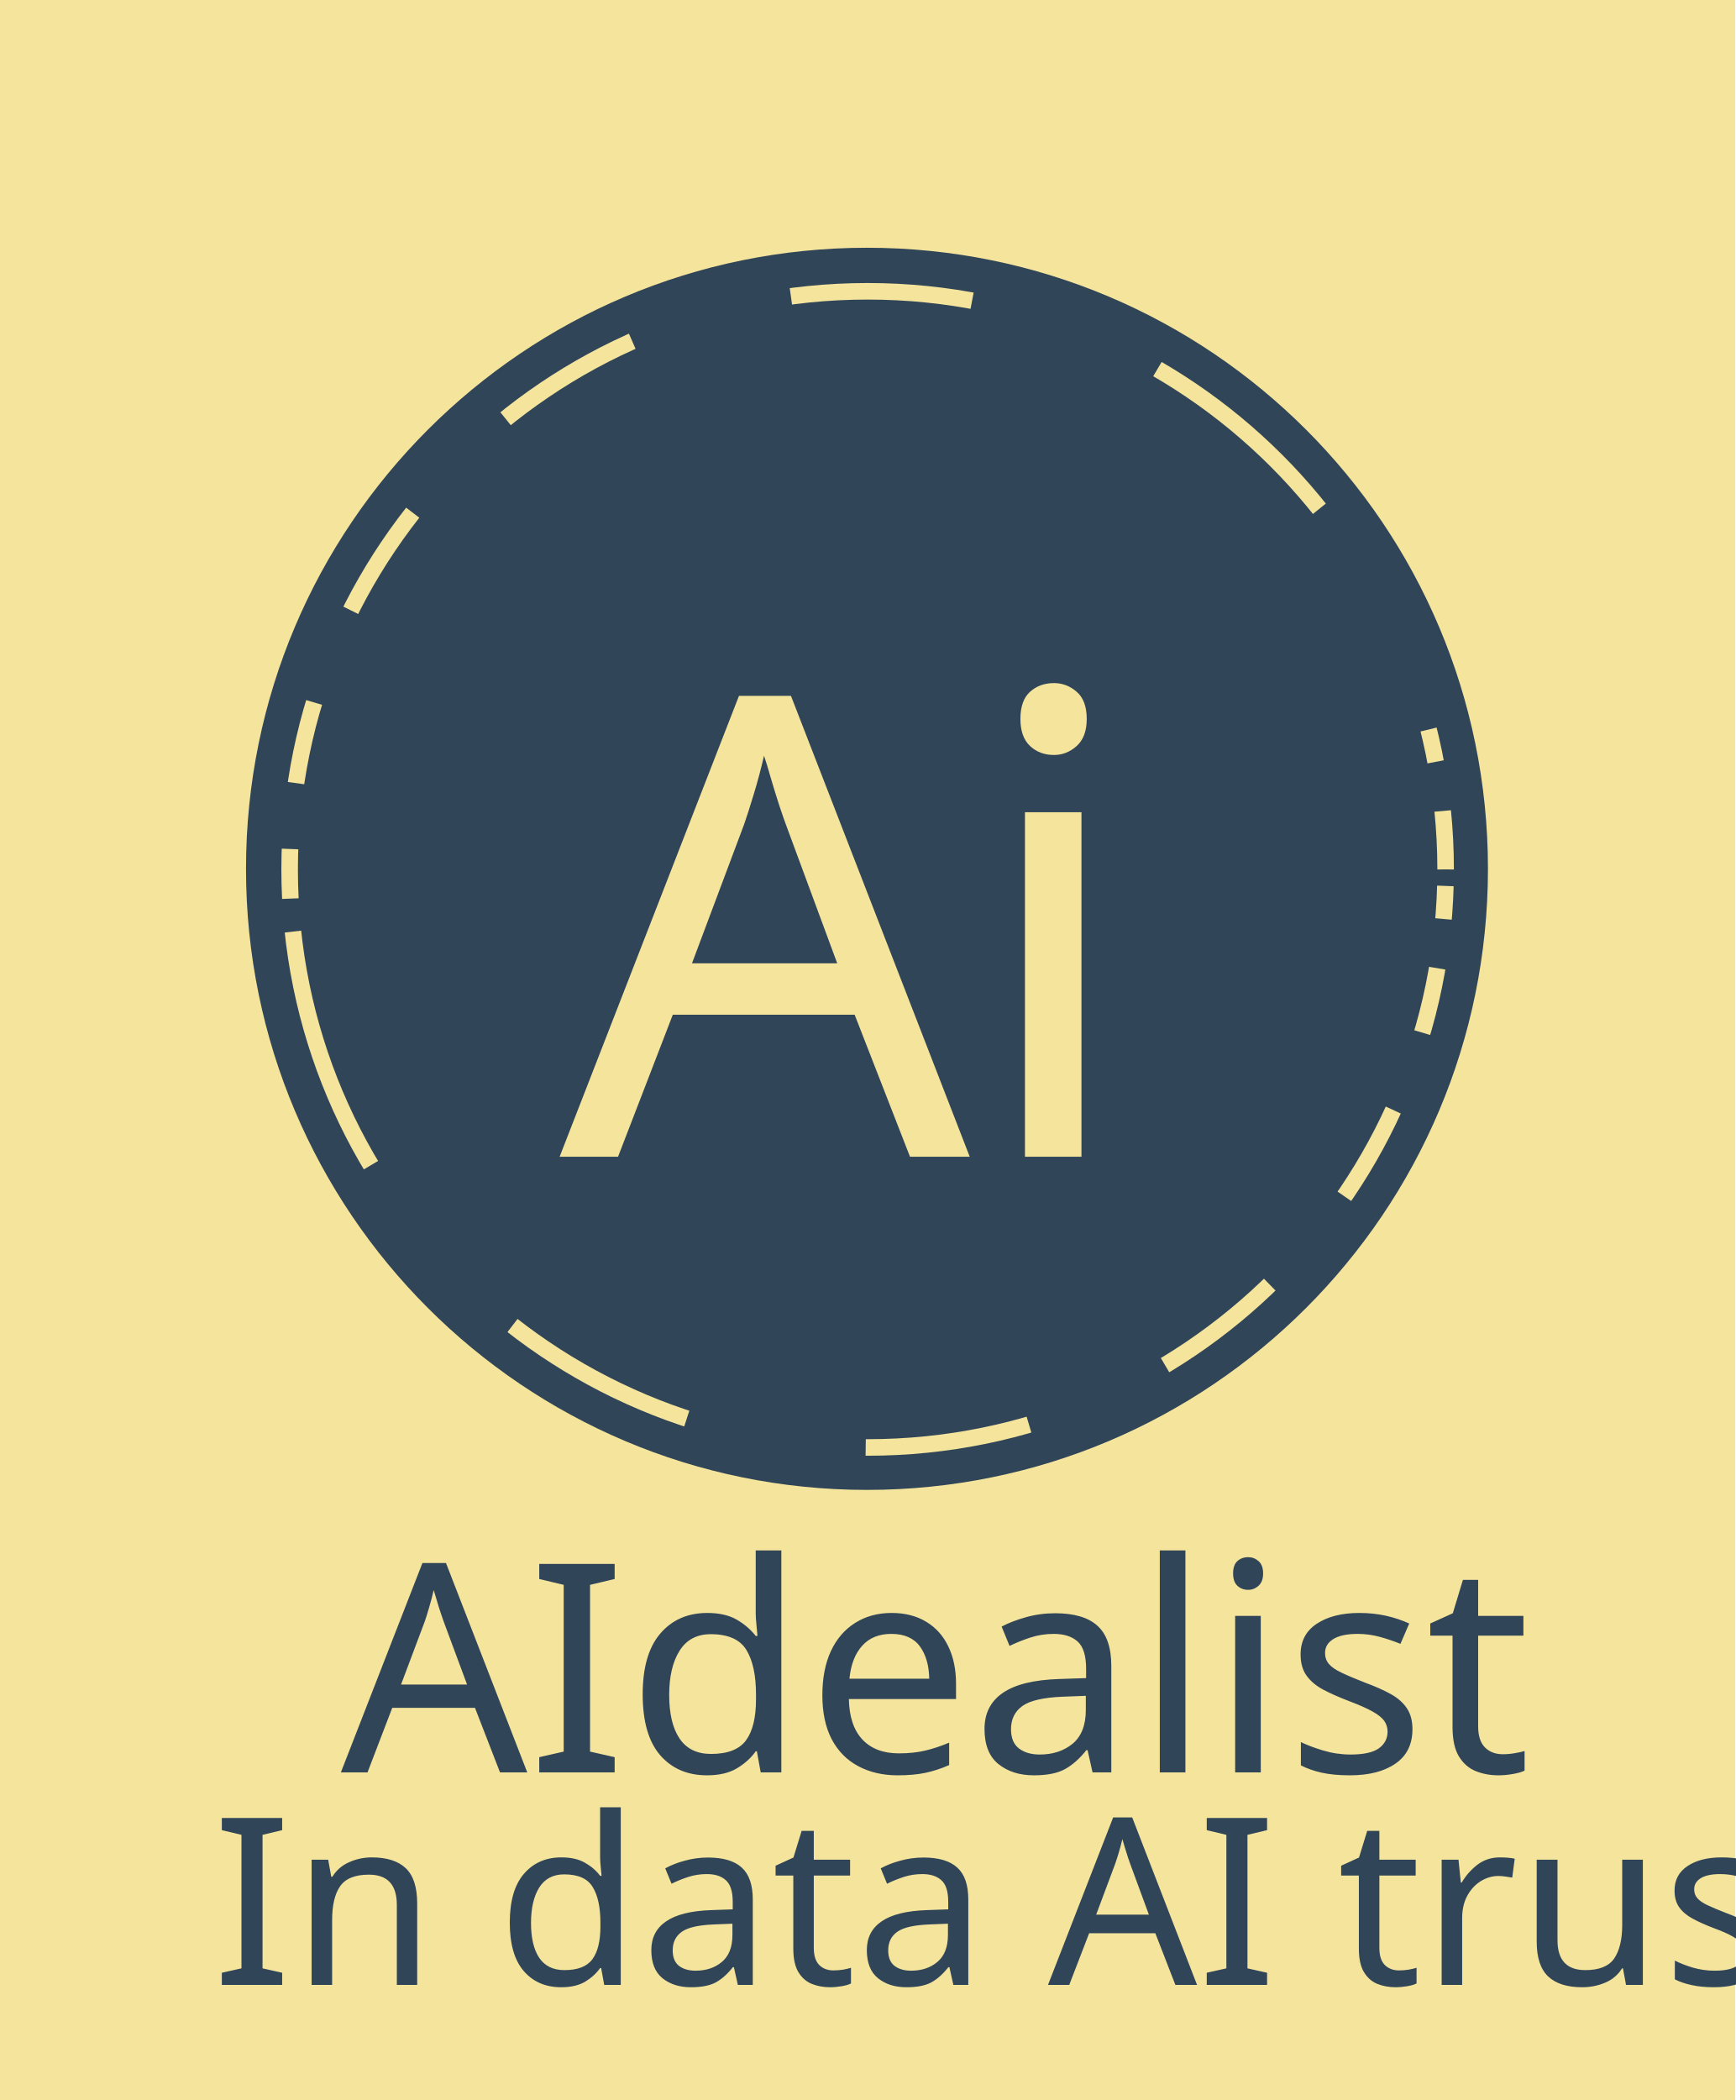
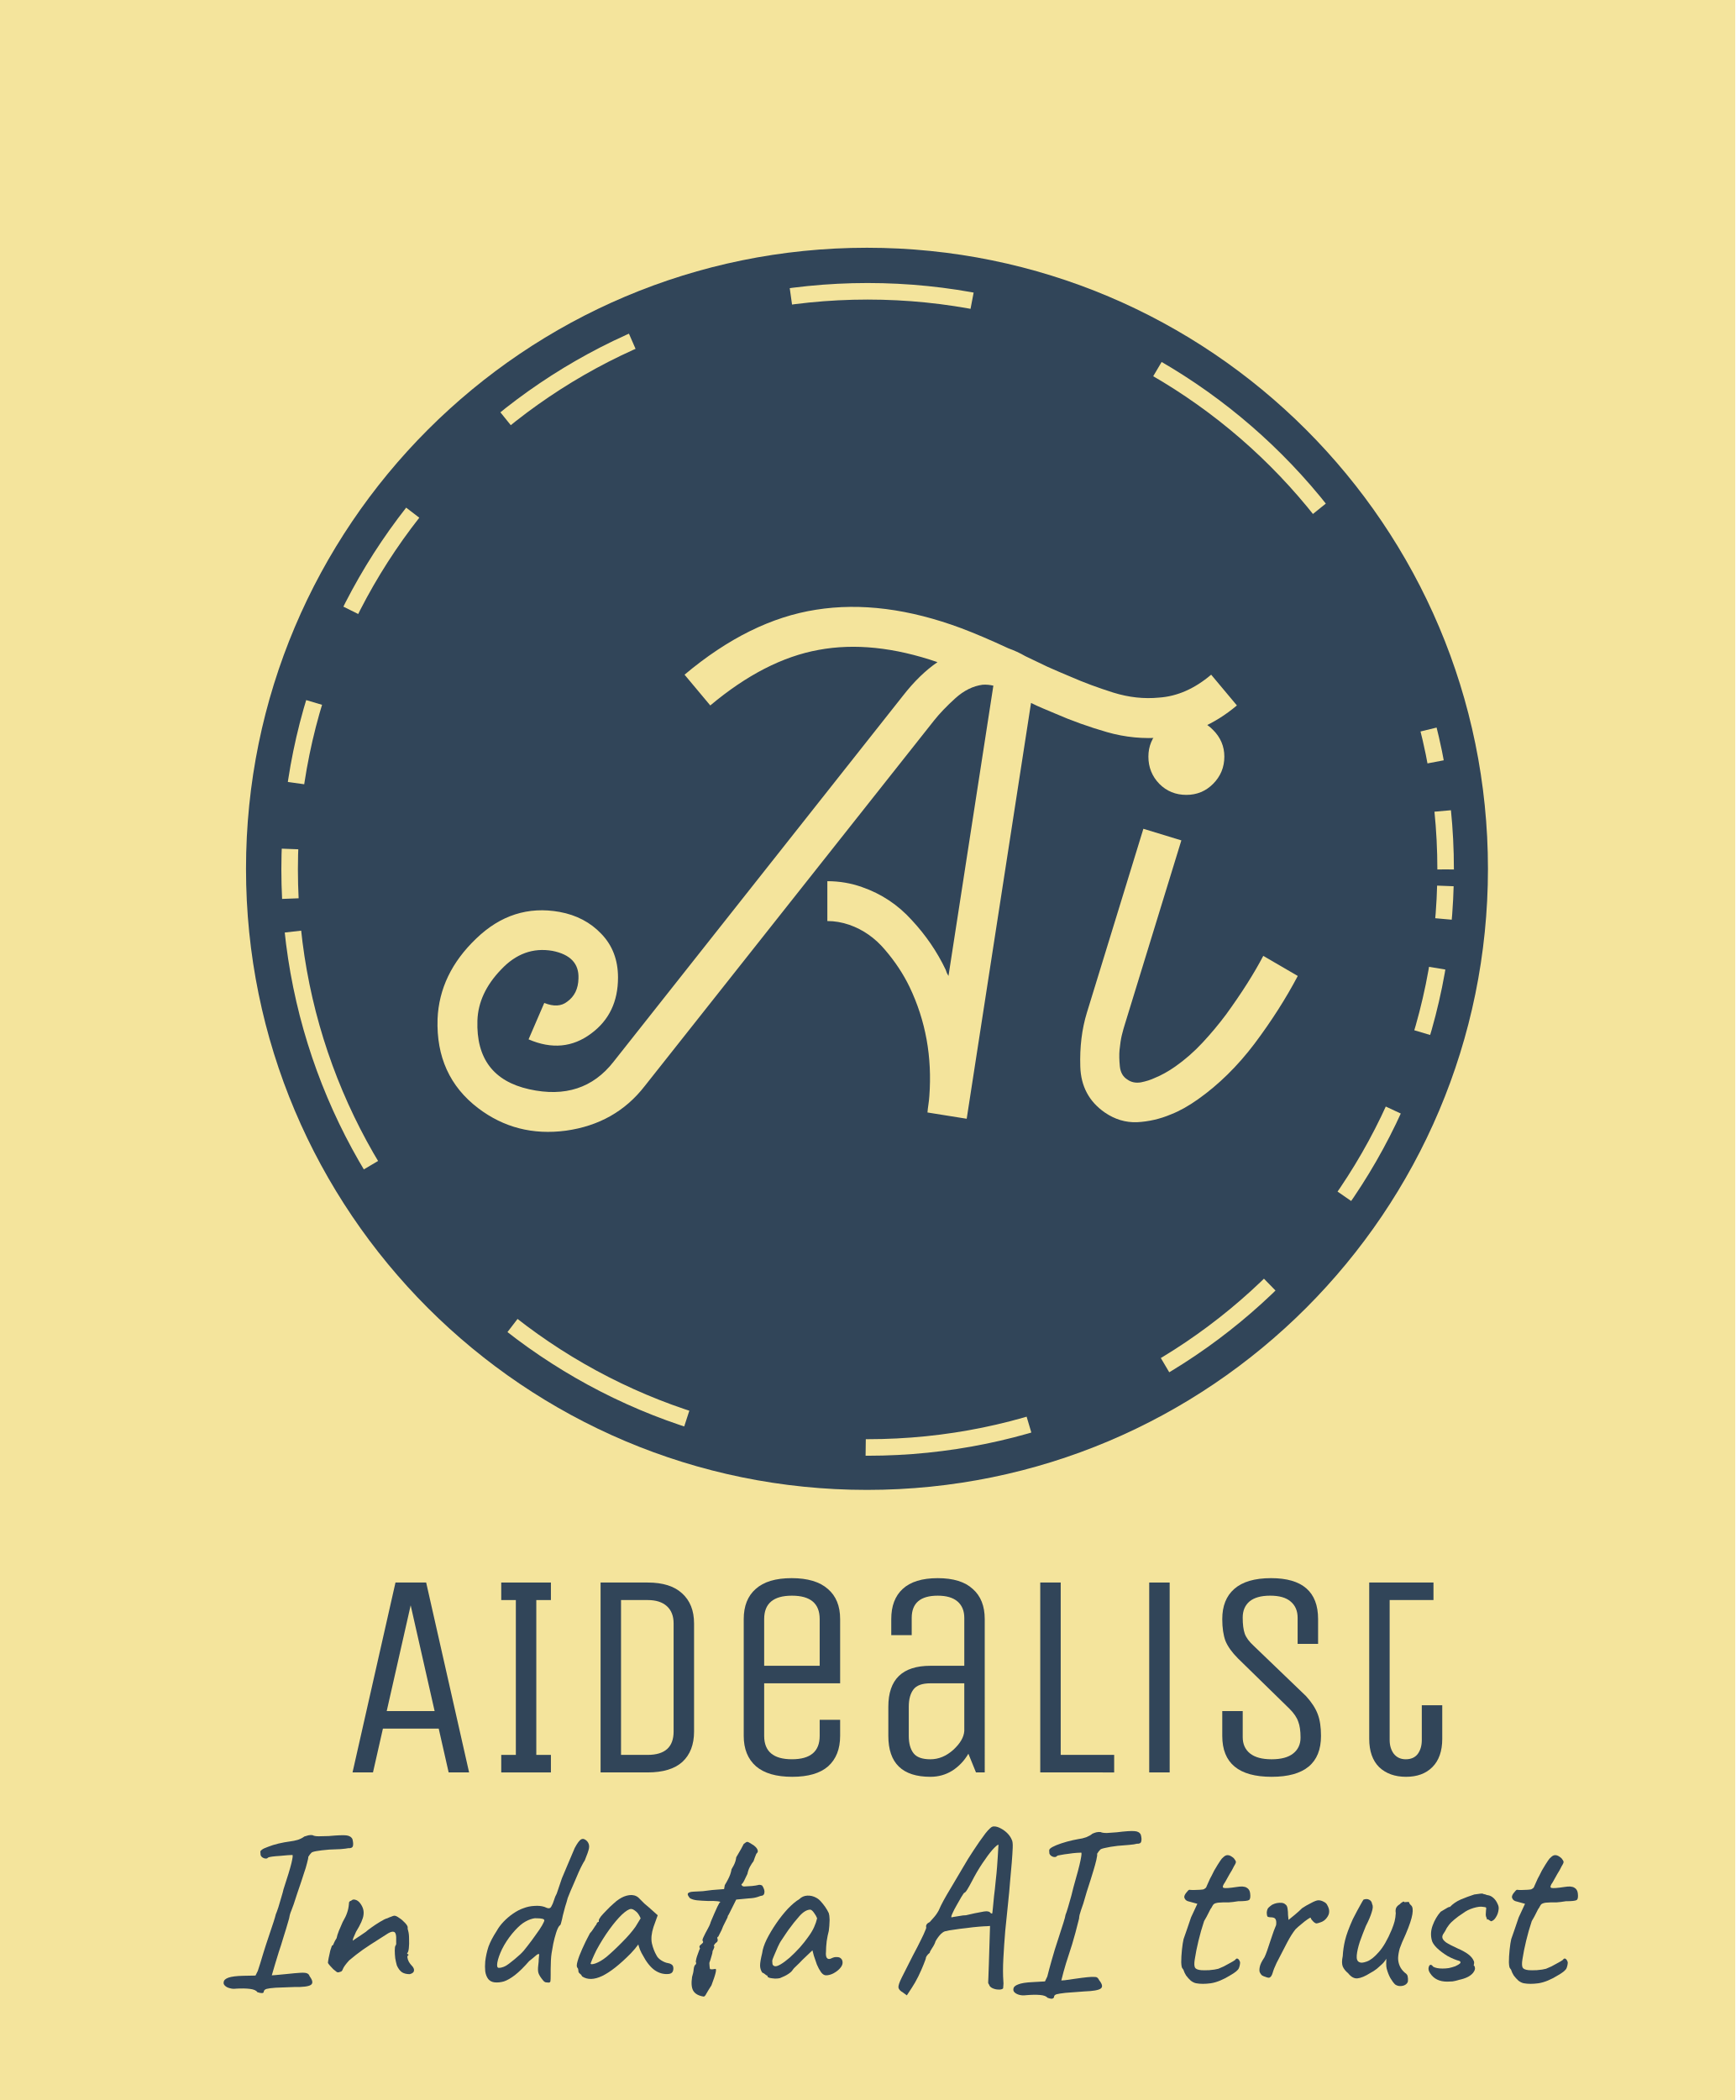
<svg xmlns="http://www.w3.org/2000/svg" width="700" height="847" viewBox="0 0 185.208 224.102" version="1.1" id="svg8">
  <defs id="defs2" />
  <g id="layer2" style="display:inline;opacity:1">
-     <rect style="fill:#f4e49c;fill-opacity:1;stroke-width:0.216" id="rect863" width="185.208" height="224.102" x="-2.220446e-16" y="-1.110223e-16" />
+     <rect style="fill:#f4e49c;fill-opacity:1;stroke-width:0.216" id="rect863" width="185.208" height="224.102" x="0" y="0" />
  </g>
  <g id="layer1" style="display:inline">
    <circle id="path14" cx="92.535" cy="92.717" style="fill:#314559;fill-opacity:1;stroke-width:0.175" r="66.278" />
  </g>
  <g id="layer3" style="display:inline">
-     <text xml:space="preserve" style="font-style:normal;font-variant:normal;font-weight:normal;font-stretch:normal;font-size:24.943px;line-height:1.25;font-family:Caveat;-inkscape-font-specification:Caveat;fill:#314559;fill-opacity:1;stroke:none;stroke-width:0.234" x="22.677" y="211.837" id="text861" transform="scale(1.000079,0.9999211)">
-       <tspan id="tspan859" x="22.677" y="211.837" style="font-style:normal;font-variant:normal;font-weight:normal;font-stretch:normal;font-size:24.943px;font-family:Caveat;-inkscape-font-specification:Caveat;fill:#314559;fill-opacity:1;stroke-width:0.234">In data AI trust</tspan>
-     </text>
-     <text xml:space="preserve" style="font-style:normal;font-variant:normal;font-weight:normal;font-stretch:normal;font-size:31.179px;line-height:1.25;font-family:'Unica One';-inkscape-font-specification:'Unica One';fill:#314559;fill-opacity:1;stroke:none;stroke-width:0.234" x="36.377" y="189.16" id="text857" transform="scale(1.000079,0.9999211)">
-       <tspan id="tspan855" x="36.377" y="189.16" style="font-style:normal;font-variant:normal;font-weight:normal;font-stretch:normal;font-size:31.179px;font-family:'Unica One';-inkscape-font-specification:'Unica One';fill:#314559;fill-opacity:1;stroke-width:0.234">AIdealist</tspan>
-     </text>
-     <text xml:space="preserve" style="font-style:normal;font-variant:normal;font-weight:normal;font-stretch:normal;font-size:68.594px;line-height:1.25;font-family:acroscript;-inkscape-font-specification:acroscript;fill:#f4e49c;fill-opacity:1;stroke:none;stroke-width:0.234" x="59.728" y="123.45" id="text12" transform="scale(1.000079,0.9999211)">
-       <tspan id="tspan10" x="59.728" y="123.45" style="font-style:normal;font-variant:normal;font-weight:normal;font-stretch:normal;font-size:68.594px;font-family:acroscript;-inkscape-font-specification:acroscript;fill:#f4e49c;fill-opacity:1;stroke-width:0.234">Ai</tspan>
-     </text>
+     <g aria-label="In data AI trust" transform="matrix(1.000079,0,0,0.9999211,-0.5345344,-44.69025)" id="text861" style="font-style:normal;font-variant:normal;font-weight:normal;font-stretch:normal;font-size:24.943px;line-height:1.25;font-family:Caveat;-inkscape-font-specification:Caveat;fill:#314559;fill-opacity:1;stroke:none;stroke-width:0.234">
+       <path d="m 28,257.304 q -0.175,-0.274 -0.798,-0.349 -0.599,-0.075 -1.472,-0.025 -0.349,0.05 -0.673,-0.05 -0.324,-0.075 -0.524,-0.274 -0.175,-0.175 -0.125,-0.374 0.025,-0.299 0.499,-0.474 0.499,-0.175 1.571,-0.2 l 1.322,-0.025 0.249,-0.499 q 0.1,-0.274 0.249,-0.773 0.15,-0.499 0.324,-1.073 0.1,-0.349 0.299,-0.948 0.2,-0.599 0.424,-1.272 0.224,-0.673 0.399,-1.197 0.175,-0.549 0.224,-0.773 0.1,-0.224 0.274,-0.748 0.175,-0.549 0.324,-1.097 0.175,-0.574 0.224,-0.823 0.649,-1.971 0.848,-2.794 0.2,-0.848 0.1,-0.873 -0.1,0 -0.499,0.025 -0.374,0.025 -0.848,0.075 -0.449,0.025 -0.823,0.075 -0.349,0.05 -0.424,0.1 -0.125,0.175 -0.424,0.075 -0.299,-0.1 -0.374,-0.349 -0.025,-0.224 -0.025,-0.349 0.025,-0.125 0.15,-0.2 0.175,-0.15 0.673,-0.324 0.499,-0.2 1.122,-0.349 0.649,-0.15 1.222,-0.224 0.424,-0.05 0.848,-0.175 0.424,-0.15 0.673,-0.349 0.224,-0.075 0.424,-0.125 0.224,-0.05 0.449,-0.025 0.2,0.125 0.673,0.125 0.499,0 1.048,-0.025 1.397,-0.125 1.871,-0.075 0.499,0.05 0.673,0.399 0.125,0.474 0.05,0.748 -0.075,0.249 -0.499,0.224 -0.224,0.05 -0.823,0.1 -0.574,0.025 -1.222,0.05 -1.771,0.15 -1.896,0.349 -0.1,0.1 -0.175,0.2 -0.05,0.1 -0.15,0.224 0.025,0.1 -0.125,0.649 -0.125,0.524 -0.324,1.073 -0.1,0.324 -0.299,0.923 -0.2,0.599 -0.424,1.247 -0.2,0.624 -0.374,1.147 -0.175,0.499 -0.249,0.673 -0.1,0.224 -0.175,0.499 -0.05,0.249 -0.075,0.374 -0.349,1.222 -0.624,2.07 -0.249,0.848 -0.474,1.497 -0.2,0.624 -0.374,1.222 -0.175,0.574 -0.374,1.272 0,0 0.374,-0.025 0.399,-0.05 1.048,-0.1 1.172,-0.125 1.671,-0.15 0.524,-0.025 0.698,0.075 0.175,0.075 0.249,0.299 0.499,0.673 0.125,0.923 -0.374,0.249 -1.771,0.224 -1.297,0.05 -1.995,0.075 -0.673,0.05 -0.948,0.125 -0.249,0.075 -0.299,0.249 0,0.2 -0.2,0.2 -0.2,0 -0.499,-0.1 z" style="font-style:normal;font-variant:normal;font-weight:normal;font-stretch:normal;font-size:24.943px;font-family:Caveat;-inkscape-font-specification:Caveat;fill:#314559;fill-opacity:1;stroke-width:0.234" id="path1451" />
+       <path d="m 44.263,255.383 q -0.499,0 -0.823,-0.2 -0.324,-0.224 -0.549,-0.723 -0.1,-0.349 -0.175,-0.773 -0.05,-0.449 -0.05,-0.823 0,-0.399 0.075,-0.524 0.1,-0.1 0.075,-0.349 0,-0.274 0,-0.574 -0.025,-0.499 -0.249,-0.549 -0.2,-0.075 -0.599,0.15 -0.449,0.274 -1.172,0.748 -0.723,0.449 -1.522,0.998 -0.773,0.549 -1.472,1.147 -0.549,0.599 -0.673,0.923 -0.1,0.299 -0.299,0.299 -0.2,0.1 -0.349,0.025 -0.125,-0.1 -0.374,-0.299 -0.175,-0.2 -0.349,-0.374 -0.175,-0.2 -0.224,-0.299 0,-0.125 0.075,-0.524 0.075,-0.399 0.175,-0.798 0.125,-0.399 0.175,-0.524 0.125,0 0.2,-0.249 0.1,-0.249 0.299,-0.549 0.05,-0.299 0.249,-0.798 0.224,-0.524 0.399,-0.923 0.349,-0.599 0.474,-0.998 0.15,-0.399 0.2,-0.998 -0.025,-0.1 0.05,-0.175 0.075,-0.1 0.175,-0.1 v 0 0 q 0.2,-0.2 0.474,-0.1 0.274,0.075 0.499,0.374 0.449,0.599 0.349,1.247 -0.075,0.624 -0.798,1.796 -0.175,0.399 -0.274,0.624 -0.075,0.2 -0.075,0.324 0,0 0.249,-0.175 0.274,-0.175 0.599,-0.399 0.349,-0.249 0.549,-0.374 0.125,-0.125 0.574,-0.449 0.449,-0.324 0.948,-0.624 0.524,-0.324 0.773,-0.374 0.2,-0.1 0.424,-0.175 0.224,-0.1 0.324,-0.1 0.2,0 0.499,0.224 0.324,0.2 0.599,0.499 0.274,0.274 0.324,0.474 0,0.1 0,0.2 0.025,0.1 0.05,0.2 0.1,0.324 0.1,0.873 0.025,0.549 -0.025,0.998 -0.05,0.449 -0.175,0.524 0,0 0,0.075 0.025,0.05 0.125,0.05 0,0.1 0,0.125 0,0 0,0 -0.125,0 -0.1,0.224 0.025,0.2 0.15,0.449 0.15,0.249 0.299,0.399 0.299,0.299 0.249,0.574 -0.05,0.249 -0.449,0.349 z" style="font-style:normal;font-variant:normal;font-weight:normal;font-stretch:normal;font-size:24.943px;font-family:Caveat;-inkscape-font-specification:Caveat;fill:#314559;fill-opacity:1;stroke-width:0.234" id="path1453" />
+       <path d="m 59.079,256.281 q -0.1,0 -0.299,-0.025 -0.175,-0.05 -0.299,-0.224 -0.374,-0.449 -0.474,-0.748 -0.1,-0.299 -0.025,-0.873 0.05,-0.374 0.05,-0.649 0.025,-0.299 0.05,-0.499 -0.1,-0.1 -0.374,0.15 -0.249,0.224 -0.698,0.574 -0.848,0.973 -1.522,1.497 -0.649,0.499 -1.172,0.673 -0.524,0.15 -0.998,0.1 -0.424,-0.05 -0.673,-0.349 -0.249,-0.324 -0.324,-0.823 -0.05,-0.499 0,-1.073 0.1,-0.823 0.349,-1.571 0.274,-0.748 0.873,-1.671 0.274,-0.499 0.723,-0.973 0.474,-0.499 1.023,-0.873 0.574,-0.399 1.097,-0.574 0.574,-0.224 1.172,-0.249 0.599,-0.05 1.073,0.1 0.299,0.15 0.474,0.15 0.2,0 0.299,-0.249 0.125,-0.2 0.249,-0.599 0.125,-0.424 0.299,-0.723 l 0.549,-1.621 q 0.274,-0.673 0.599,-1.422 0.324,-0.748 0.773,-1.821 0.424,-0.798 0.698,-0.923 0.274,-0.15 0.624,0.2 0.274,0.324 0.2,0.748 -0.075,0.399 -0.449,1.297 -0.175,0.274 -0.299,0.524 -0.125,0.224 -0.349,0.723 -0.324,0.773 -0.599,1.397 -0.274,0.599 -0.574,1.372 -0.1,0.399 -0.274,0.923 -0.15,0.524 -0.249,0.948 -0.075,0.399 -0.175,0.748 -0.075,0.324 -0.175,0.324 -0.2,0.224 -0.374,0.798 -0.175,0.549 -0.299,1.147 -0.1,0.599 -0.175,0.998 -0.05,0.299 -0.075,0.773 -0.025,0.474 -0.025,0.923 0,0.424 0,0.599 0,0.549 -0.025,0.698 -0.025,0.15 -0.2,0.15 z m -5.313,-1.571 q 0.524,0 1.097,-0.449 0.599,-0.449 1.197,-0.998 0.374,-0.349 0.798,-0.923 0.449,-0.574 0.848,-1.147 0.424,-0.574 0.673,-0.998 0.249,-0.449 0.249,-0.549 0,-0.125 -0.224,-0.175 -0.224,-0.05 -0.524,-0.05 -0.274,-0.025 -0.449,0.025 -0.549,0.125 -1.097,0.499 -0.524,0.374 -1.147,1.122 -0.649,0.798 -1.073,1.646 -0.399,0.848 -0.499,1.422 -0.1,0.574 0.15,0.574 z" style="font-style:normal;font-variant:normal;font-weight:normal;font-stretch:normal;font-size:24.943px;font-family:Caveat;-inkscape-font-specification:Caveat;fill:#314559;fill-opacity:1;stroke-width:0.234" id="path1455" />
+       <path d="m 62.671,255.632 q -0.1,-0.2 -0.249,-0.299 -0.15,-0.125 -0.15,-0.224 0,-0.1 -0.025,-0.2 0,-0.125 -0.1,-0.224 -0.125,-0.15 0.025,-0.673 0.15,-0.549 0.499,-1.322 0.349,-0.798 0.823,-1.671 0.2,-0.2 0.399,-0.524 0.2,-0.324 0.299,-0.424 0,-0.1 0.075,-0.175 0.075,-0.1 0.175,-0.1 v -0.15 q 0,-0.125 0.224,-0.424 0.249,-0.299 0.599,-0.649 0.349,-0.374 0.723,-0.698 0.374,-0.349 0.624,-0.499 0.524,-0.349 1.073,-0.424 0.574,-0.075 0.973,0.249 0.075,0.075 0.249,0.249 0.175,0.175 0.399,0.399 0.249,0.2 0.499,0.424 l 0.923,0.823 -0.449,1.247 q -0.324,0.998 -0.175,1.746 0.175,0.748 0.499,1.297 0.125,0.274 0.499,0.524 0.399,0.249 0.748,0.299 0.2,0.025 0.374,0.15 0.175,0.125 0.175,0.399 0,0.249 -0.1,0.399 -0.1,0.15 -0.349,0.2 -0.823,0.1 -1.546,-0.399 -0.698,-0.499 -1.297,-1.646 -0.1,-0.15 -0.274,-0.549 -0.15,-0.424 -0.175,-0.549 -0.1,0.125 -0.374,0.474 -0.274,0.324 -0.424,0.474 -1.771,1.796 -3.068,2.419 -1.272,0.599 -2.12,0.05 z m 0.898,-1.397 q 0,0.175 0.524,0 0.549,-0.2 1.172,-0.698 0.848,-0.723 1.696,-1.596 0.873,-0.873 1.397,-1.621 l 0.549,-0.898 q -0.249,-0.574 -0.549,-0.773 -0.274,-0.224 -0.474,-0.224 -0.324,0 -0.973,0.599 -0.624,0.599 -1.347,1.596 -0.723,0.998 -1.372,2.195 -0.249,0.499 -0.449,0.973 -0.175,0.449 -0.175,0.449 z" style="font-style:normal;font-variant:normal;font-weight:normal;font-stretch:normal;font-size:24.943px;font-family:Caveat;-inkscape-font-specification:Caveat;fill:#314559;fill-opacity:1;stroke-width:0.234" id="path1457" />
+       <path d="m 75.642,257.777 q -0.823,-0.125 -1.122,-0.624 -0.274,-0.474 -0.125,-1.472 0.15,-0.474 0.175,-0.848 0.05,-0.399 0.224,-0.499 0,0 0.025,-0.075 0.05,-0.075 -0.025,-0.15 0,-0.324 0.224,-0.898 0.05,-0.15 0.125,-0.349 0.1,-0.224 0.1,-0.224 -0.125,-0.2 0,-0.324 0.125,-0.125 0.249,-0.224 0.15,-0.125 0.025,-0.274 -0.05,-0.1 0.125,-0.449 0.175,-0.374 0.399,-0.773 0.224,-0.399 0.299,-0.624 0,-0.05 0.125,-0.349 0.125,-0.299 0.299,-0.698 0.175,-0.399 0.324,-0.723 0.175,-0.324 0.224,-0.424 0.249,-0.125 -0.2,-0.175 -0.449,-0.05 -0.948,-0.025 -0.773,-0.025 -1.247,-0.075 -0.449,-0.05 -0.748,-0.224 -0.299,-0.349 -0.224,-0.499 0.1,-0.175 0.599,-0.2 0.324,-0.025 0.499,-0.025 0.2,0 0.499,-0.025 0.324,-0.05 0.998,-0.125 l 1.272,-0.1 0.075,-0.424 q 0.2,-0.324 0.324,-0.574 0.15,-0.274 0.249,-0.549 0.1,-0.274 0.15,-0.574 0,0 0.224,-0.399 0.224,-0.424 0.274,-0.873 0.299,-0.499 0.524,-0.898 0.224,-0.424 0.274,-0.524 0.274,-0.224 0.374,-0.224 0.125,0 0.499,0.249 0.224,0.125 0.399,0.299 0.175,0.175 0.224,0.374 0.05,0.175 -0.15,0.349 -0.05,0.1 -0.15,0.374 -0.1,0.249 -0.15,0.424 -0.15,0.175 -0.374,0.574 -0.2,0.374 -0.274,0.773 -0.2,0.424 -0.374,0.773 -0.175,0.324 -0.274,0.324 0.05,0.249 0.299,0.249 0.249,-0.025 0.823,-0.05 0.474,-0.05 0.649,-0.1 0.2,-0.075 0.449,0.05 0.125,0.175 0.2,0.399 0.075,0.224 0.025,0.424 -0.025,0.175 -0.2,0.249 -0.125,0 -0.524,0.15 -0.374,0.125 -0.948,0.15 l -1.322,0.125 -0.424,0.848 q -0.175,0.324 -0.299,0.599 -0.125,0.249 -0.175,0.299 0,0.15 -0.175,0.449 -0.15,0.299 -0.324,0.649 -0.15,0.424 -0.349,0.773 -0.175,0.349 -0.175,0.349 -0.1,0 -0.1,0.15 0.125,0.299 -0.075,0.449 -0.125,0.075 -0.224,0.224 -0.075,0.125 -0.075,0.125 0.1,0.1 0.025,0.249 -0.05,0.15 -0.15,0.324 0,0.2 -0.125,0.574 -0.1,0.374 -0.224,0.698 0.025,0.449 0.05,0.574 0.025,0.125 0.125,0.1 0.125,0.025 0.224,0 0.1,-0.025 0.2,-0.025 0.349,-0.15 -0.374,1.746 -0.399,0.624 -0.549,0.898 -0.15,0.299 -0.274,0.299 z" style="font-style:normal;font-variant:normal;font-weight:normal;font-stretch:normal;font-size:24.943px;font-family:Caveat;-inkscape-font-specification:Caveat;fill:#314559;fill-opacity:1;stroke-width:0.234" id="path1459" />
+       <path d="m 83.773,255.807 q -0.2,0.05 -0.524,0.05 -0.324,-0.025 -0.574,-0.075 -0.224,-0.075 -0.224,-0.15 0,-0.125 -0.125,-0.125 0,0 -0.125,-0.1 -0.1,-0.1 -0.324,-0.2 -0.224,-0.349 -0.224,-0.748 0,-0.424 0.224,-1.322 0.075,-0.624 0.474,-1.447 0.424,-0.848 1.023,-1.721 0.599,-0.873 1.247,-1.571 0.673,-0.698 1.222,-1.023 0.349,-0.349 0.848,-0.374 0.499,-0.025 0.948,0.224 0.249,0.125 0.499,0.399 0.249,0.274 0.474,0.599 0.224,0.324 0.374,0.649 0.075,0.274 0.075,0.499 0.025,0.2 0,0.499 0,0.299 -0.075,0.898 -0.125,0.449 -0.224,1.097 -0.075,0.649 -0.075,1.122 -0.05,0.474 0.1,0.673 0.175,0.2 0.499,0.025 0.299,-0.15 0.574,-0.125 0.274,0 0.424,0.15 0.175,0.15 0.175,0.449 0,0.299 -0.299,0.624 -0.274,0.299 -0.698,0.524 -0.399,0.2 -0.773,0.2 -0.274,0 -0.524,-0.324 -0.249,-0.349 -0.449,-0.823 -0.175,-0.499 -0.324,-0.948 l -0.15,-0.574 -1.073,1.023 q -0.324,0.349 -0.649,0.649 -0.299,0.274 -0.374,0.399 -0.125,0.224 -0.474,0.449 -0.324,0.224 -0.898,0.449 z m 0.075,-1.472 q 0.424,-0.249 0.973,-0.723 0.549,-0.499 1.073,-1.073 0.524,-0.599 0.873,-1.097 0.424,-0.574 0.649,-1.073 0.224,-0.499 0.324,-0.948 -0.1,-0.274 -0.324,-0.574 -0.224,-0.324 -0.399,-0.349 -0.549,0 -1.172,0.698 -0.599,0.673 -1.172,1.472 -0.1,0.125 -0.274,0.399 -0.175,0.274 -0.349,0.524 -0.15,0.224 -0.2,0.299 -0.075,0.1 -0.299,0.574 -0.2,0.449 -0.399,0.923 -0.2,0.449 -0.2,0.599 0,0.15 0.025,0.324 0.05,0.175 0.249,0.224 0.2,0.05 0.624,-0.2 z" style="font-style:normal;font-variant:normal;font-weight:normal;font-stretch:normal;font-size:24.943px;font-family:Caveat;-inkscape-font-specification:Caveat;fill:#314559;fill-opacity:1;stroke-width:0.234" id="path1461" />
+       <path d="m 96.918,257.353 q -0.449,-0.249 -0.499,-0.549 -0.025,-0.299 0.349,-1.048 0.374,-0.748 1.172,-2.32 0.599,-1.122 0.898,-1.746 0.324,-0.649 0.424,-0.923 0.125,-0.274 0.125,-0.349 -0.05,-0.224 0.05,-0.349 0.1,-0.15 0.324,-0.249 0.125,-0.125 0.399,-0.449 0.299,-0.324 0.549,-0.773 0.224,-0.524 0.524,-1.073 0.299,-0.549 0.798,-1.372 0.499,-0.848 1.297,-2.195 0.499,-0.873 1.097,-1.771 0.599,-0.923 1.272,-1.821 0.274,-0.349 0.499,-0.549 0.224,-0.224 0.449,-0.2 0.299,0 0.673,0.2 0.399,0.2 0.723,0.524 0.324,0.324 0.474,0.698 0.125,0.2 0.1,0.848 -0.025,0.649 -0.1,1.571 -0.075,0.923 -0.175,1.97 -0.075,1.023 -0.224,2.419 -0.15,1.397 -0.299,2.918 -0.125,1.522 -0.2,2.943 -0.075,1.397 0,2.444 0.025,0.224 0,0.424 -0.025,0.2 -0.025,0.324 -0.15,0.15 -0.499,0.125 -0.324,0 -0.649,-0.15 -0.299,-0.15 -0.349,-0.374 -0.075,-0.075 -0.1,-0.2 0,-0.15 0.025,-0.599 0.025,-0.449 0.05,-1.422 l 0.125,-4.041 -0.324,0.025 q -0.224,0 -0.848,0.05 -0.624,0.05 -1.347,0.15 -0.723,0.075 -1.347,0.175 -0.599,0.075 -0.823,0.15 -0.224,0 -0.549,0.299 -0.299,0.299 -0.574,0.773 -0.1,0.349 -0.374,0.748 -0.249,0.374 -0.249,0.499 -0.175,0.125 -0.299,0.299 -0.1,0.175 -0.1,0.175 0,0.15 -0.249,0.748 -0.224,0.574 -0.574,1.297 -0.349,0.698 -0.698,1.222 l -0.524,0.798 z m 5.163,-8.032 q 0,0 0.249,-0.05 0.274,-0.05 0.624,-0.1 0.374,-0.075 0.673,-0.075 1.048,-0.249 1.522,-0.324 0.474,-0.1 0.649,-0.1 0.2,0 0.349,0.075 0.1,0.125 0.175,0.15 0.1,0.025 0.1,0.025 0.025,-0.05 0.075,-0.574 0.05,-0.524 0.125,-1.297 0.1,-0.773 0.175,-1.596 0.1,-0.848 0.15,-1.546 0.05,-0.723 0.075,-1.097 0.025,-0.474 0.05,-0.848 0.025,-0.399 0.025,-0.399 -0.15,0 -0.649,0.549 -0.474,0.549 -1.073,1.447 -0.599,0.898 -1.122,1.921 -0.249,0.474 -0.474,0.848 -0.224,0.374 -0.349,0.374 -0.05,0.05 -0.299,0.449 -0.224,0.374 -0.499,0.873 -0.274,0.474 -0.449,0.873 -0.175,0.374 -0.1,0.424 z" style="font-style:normal;font-variant:normal;font-weight:normal;font-stretch:normal;font-size:24.943px;font-family:Caveat;-inkscape-font-specification:Caveat;fill:#314559;fill-opacity:1;stroke-width:0.234" id="path1463" />
+       <path d="m 112.333,257.902 q -0.2,-0.249 -0.823,-0.299 -0.599,-0.05 -1.472,0.025 -0.349,0.05 -0.673,-0.025 -0.324,-0.075 -0.524,-0.249 -0.2,-0.175 -0.15,-0.399 0.025,-0.299 0.499,-0.474 0.474,-0.2 1.546,-0.249 l 1.322,-0.075 0.249,-0.524 q 0.075,-0.274 0.2,-0.773 0.15,-0.499 0.299,-1.073 0.1,-0.349 0.299,-1.023 0.224,-0.698 0.474,-1.472 0.249,-0.773 0.449,-1.397 0.2,-0.624 0.224,-0.848 0.1,-0.224 0.274,-0.823 0.175,-0.599 0.349,-1.222 0.175,-0.649 0.224,-0.898 0.574,-1.995 0.748,-2.844 0.175,-0.848 0.075,-0.848 -0.1,0 -0.499,0.025 -0.374,0.025 -0.848,0.1 -0.449,0.05 -0.823,0.125 -0.349,0.05 -0.399,0.1 -0.125,0.175 -0.424,0.1 -0.299,-0.1 -0.399,-0.349 -0.025,-0.224 -0.025,-0.349 0.025,-0.125 0.125,-0.2 0.175,-0.15 0.649,-0.349 0.499,-0.2 1.122,-0.374 0.649,-0.175 1.222,-0.274 0.424,-0.05 0.848,-0.2 0.424,-0.175 0.649,-0.374 0.224,-0.1 0.424,-0.15 0.224,-0.05 0.449,-0.025 0.2,0.1 0.673,0.1 0.499,-0.025 1.048,-0.075 1.397,-0.175 1.896,-0.125 0.499,0.025 0.673,0.374 0.125,0.449 0.05,0.723 -0.05,0.274 -0.474,0.249 -0.224,0.075 -0.823,0.125 -0.574,0.05 -1.222,0.1 -0.848,0.1 -1.347,0.224 -0.474,0.1 -0.524,0.2 -0.1,0.1 -0.175,0.2 -0.05,0.1 -0.15,0.224 0.05,0.1 -0.075,0.649 -0.125,0.524 -0.299,1.097 -0.1,0.324 -0.299,0.973 -0.2,0.624 -0.424,1.322 -0.2,0.698 -0.374,1.272 -0.175,0.549 -0.249,0.723 -0.075,0.224 -0.15,0.499 -0.05,0.249 -0.05,0.374 -0.399,1.621 -0.748,2.769 -0.349,1.122 -0.649,2.02 -0.274,0.898 -0.499,1.821 0,0 0.374,-0.025 0.399,-0.05 1.048,-0.15 0.873,-0.125 1.372,-0.175 0.499,-0.05 0.748,-0.025 0.249,0 0.324,0.1 0.1,0.075 0.175,0.249 0.524,0.649 0.15,0.898 -0.349,0.249 -1.746,0.299 -1.297,0.1 -1.995,0.15 -0.673,0.075 -0.948,0.15 -0.249,0.075 -0.274,0.249 0,0.125 -0.1,0.175 -0.075,0.075 -0.249,0.05 -0.15,-0.025 -0.349,-0.1 z" style="font-style:normal;font-variant:normal;font-weight:normal;font-stretch:normal;font-size:24.943px;font-family:Caveat;-inkscape-font-specification:Caveat;fill:#314559;fill-opacity:1;stroke-width:0.234" id="path1465" />
+       <path d="m 128.197,256.356 q -0.274,-0.05 -0.574,-0.274 -0.274,-0.249 -0.499,-0.549 -0.2,-0.324 -0.274,-0.574 0,-0.05 -0.075,-0.125 -0.05,-0.075 -0.05,-0.075 -0.1,-0.075 -0.125,-0.649 0,-0.599 0.075,-1.322 0.075,-0.723 0.175,-1.147 0.125,-0.399 0.374,-1.073 0.249,-0.698 0.424,-1.247 l 0.673,-1.447 -0.998,-0.274 q -0.175,-0.05 -0.299,-0.2 -0.1,-0.15 -0.1,-0.249 0,-0.2 0.224,-0.474 0.224,-0.299 0.324,-0.299 0.125,0.025 0.449,0.025 0.349,0 0.673,-0.025 0.324,-0.025 0.399,-0.05 0.1,-0.05 0.2,-0.125 0.1,-0.1 0.15,-0.274 0.125,-0.274 0.224,-0.499 0.1,-0.249 0.274,-0.549 0.175,-0.324 0.274,-0.549 0.125,-0.224 0.374,-0.624 0.125,-0.175 0.274,-0.424 0.15,-0.249 0.374,-0.424 0.224,-0.2 0.449,-0.175 0.249,0 0.624,0.324 0.2,0.249 0.224,0.374 0.025,0.125 -0.2,0.474 -0.2,0.424 -0.474,0.848 -0.249,0.424 -0.474,0.848 -0.399,0.549 -0.15,0.624 0.249,0.075 1.397,-0.1 0.723,-0.125 1.048,0.075 0.324,0.175 0.374,0.599 0.075,0.599 -0.125,0.723 -0.2,0.125 -1.147,0.125 -0.599,0.1 -1.023,0.125 -0.424,0 -0.624,0 -0.324,0.025 -0.424,0.025 -0.1,0 -0.299,0.05 -0.2,0.05 -0.299,0.175 -0.075,0.1 -0.175,0.299 -0.1,0.1 -0.299,0.524 -0.2,0.424 -0.499,0.923 -0.349,1.048 -0.599,2.095 -0.249,1.023 -0.399,1.995 -0.1,0.624 0.025,0.873 0.125,0.224 0.649,0.274 0.274,0.025 0.873,0 0.624,-0.05 0.973,-0.15 0.274,-0.125 0.574,-0.249 0.299,-0.15 0.549,-0.299 0.224,-0.125 0.449,-0.249 0.224,-0.15 0.224,-0.15 0.125,-0.2 0.274,-0.125 0.15,0.075 0.249,0.374 0,0.299 -0.125,0.624 -0.125,0.324 -0.923,0.773 -1.122,0.698 -2.07,0.848 -0.923,0.125 -1.571,0 z" style="font-style:normal;font-variant:normal;font-weight:normal;font-stretch:normal;font-size:24.943px;font-family:Caveat;-inkscape-font-specification:Caveat;fill:#314559;fill-opacity:1;stroke-width:0.234" id="path1467" />
+       <path d="m 136.004,255.757 q -0.075,0.025 -0.249,-0.025 -0.175,-0.05 -0.349,-0.125 -0.175,-0.075 -0.224,-0.125 -0.1,-0.1 -0.2,-0.299 -0.075,-0.2 0,-0.574 0.075,-0.399 0.499,-1.023 0.125,-0.249 0.299,-0.748 0.175,-0.499 0.349,-1.048 0.2,-0.574 0.349,-1.023 0.175,-0.449 0.249,-0.624 0.05,-0.424 -0.05,-0.599 -0.075,-0.2 -0.424,-0.224 -0.249,0 -0.399,-0.05 -0.125,-0.05 -0.125,-0.499 0.05,-0.349 0.175,-0.474 0.15,-0.15 0.399,-0.324 0.249,-0.125 0.499,-0.175 0.274,-0.05 0.524,-0.025 0.249,0.025 0.399,0.175 0.175,0.1 0.224,0.449 0.05,0.324 0.05,0.673 0.025,0.349 0.05,0.524 0.249,-0.2 0.673,-0.549 0.449,-0.374 0.773,-0.698 0.399,-0.274 0.948,-0.549 0.549,-0.299 0.798,-0.299 0.274,0 0.549,0.15 0.274,0.125 0.374,0.324 0.249,0.424 0.224,0.748 0,0.324 -0.274,0.673 -0.249,0.324 -0.624,0.449 -0.349,0.125 -0.449,0.125 -0.15,0 -0.374,-0.224 -0.224,-0.224 -0.249,-0.374 0,-0.075 -0.324,0.15 -0.299,0.2 -0.673,0.524 -0.374,0.299 -0.624,0.549 -0.424,0.524 -0.898,1.422 -0.474,0.898 -1.122,2.17 -0.299,0.624 -0.424,1.073 -0.125,0.424 -0.349,0.499 z" style="font-style:normal;font-variant:normal;font-weight:normal;font-stretch:normal;font-size:24.943px;font-family:Caveat;-inkscape-font-specification:Caveat;fill:#314559;fill-opacity:1;stroke-width:0.234" id="path1469" />
+       <path d="m 149.423,256.48 q -0.249,-0.249 -0.499,-0.673 -0.249,-0.449 -0.399,-1.023 -0.05,-0.2 -0.05,-0.549 0.025,-0.349 0,-0.499 -0.075,0.175 -0.249,0.374 -0.15,0.175 -0.299,0.299 -0.1,0.1 -0.449,0.399 -0.349,0.274 -0.698,0.449 -0.823,0.524 -1.372,0.574 -0.524,0.05 -0.998,-0.549 -0.399,-0.324 -0.574,-0.723 -0.15,-0.399 0,-1.097 0.05,-0.873 0.249,-1.696 0.2,-0.848 0.823,-2.245 0.524,-1.023 0.798,-1.497 0.274,-0.499 0.349,-0.599 0.374,-0.125 0.624,0.025 0.249,0.125 0.299,0.474 0.15,0.249 -0.05,0.848 -0.175,0.599 -0.624,1.472 -0.349,0.848 -0.649,1.696 -0.274,0.848 -0.324,1.447 -0.05,0.599 0.299,0.723 0.224,0.125 0.773,-0.075 0.574,-0.2 1.272,-0.998 0.723,-0.798 1.397,-2.419 0.2,-0.499 0.299,-0.873 0.1,-0.399 0.125,-0.873 -0.05,-0.299 0.025,-0.524 0.1,-0.249 0.399,-0.424 0.1,-0.125 0.274,-0.224 0.175,-0.125 0.224,0 l 0.399,-0.025 q 0.1,-0.025 0.125,0.125 0.05,0.125 0.175,0.224 0.274,0.224 0.15,0.973 -0.125,0.748 -0.698,2.095 -0.474,1.023 -0.649,1.546 -0.15,0.524 -0.175,1.023 0,0.449 0.175,0.848 0.175,0.399 0.549,0.723 0.274,0.175 0.299,0.399 0.05,0.224 0.025,0.524 -0.05,0.224 -0.299,0.374 -0.224,0.125 -0.524,0.125 -0.299,0 -0.549,-0.175 z" style="font-style:normal;font-variant:normal;font-weight:normal;font-stretch:normal;font-size:24.943px;font-family:Caveat;-inkscape-font-specification:Caveat;fill:#314559;fill-opacity:1;stroke-width:0.234" id="path1471" />
+       <path d="m 154.985,256.181 q -1.247,0 -1.821,-0.898 -0.175,-0.249 -0.175,-0.499 0.025,-0.274 0.15,-0.374 0.15,-0.1 0.349,0.175 0.349,0.2 0.998,0.2 0.324,0 0.673,-0.05 0.349,-0.075 0.698,-0.2 0.374,-0.175 0.499,-0.299 0.125,-0.15 -0.05,-0.249 h 0.025 q -0.649,-0.175 -1.322,-0.549 -0.649,-0.399 -1.122,-0.848 -0.474,-0.474 -0.549,-0.848 -0.2,-0.773 0.1,-1.571 0.299,-0.823 0.848,-1.447 0.2,-0.125 0.499,-0.299 0.299,-0.2 0.474,-0.224 v 0.025 q 0.474,-0.499 1.147,-0.798 0.698,-0.299 1.472,-0.549 l 0.374,-0.05 q 0.299,-0.05 0.499,-0.05 -0.025,0 0.1,0.05 0.125,0.025 0.224,0.05 0.15,0.075 0.249,0.075 0.324,0.05 0.599,0.299 0.274,0.249 0.424,0.599 0.175,0.324 0.125,0.624 -0.05,0.474 -0.299,0.848 -0.224,0.374 -0.549,0.424 0.05,-0.025 -0.075,-0.075 -0.1,-0.075 -0.224,-0.15 l -0.075,0.05 q 0,0 -0.025,-0.05 0,-0.075 -0.05,-0.175 -0.075,-0.15 -0.075,-0.324 0,-0.2 0.025,-0.424 0.05,-0.274 0,-0.324 -0.025,-0.05 -0.324,-0.075 -0.349,-0.075 -1.023,0.125 -0.649,0.2 -1.097,0.549 -0.549,0.349 -0.923,0.673 -0.374,0.299 -0.599,0.599 -0.224,0.274 -0.399,0.649 -0.125,0.175 -0.224,0.349 -0.075,0.15 -0.075,0.274 0,0.274 0.399,0.574 0.424,0.274 1.247,0.649 0.649,0.274 1.097,0.599 0.449,0.324 0.624,0.748 0.05,0.1 0.025,0.249 0,0.125 -0.05,0.175 0.05,0.05 0.05,0.075 V 254.46 q 0.2,0.299 0,0.624 -0.175,0.324 -0.624,0.574 -0.424,0.224 -1.048,0.349 h 0.025 q -0.324,0.1 -0.649,0.15 -0.299,0.025 -0.574,0.025 z" style="font-style:normal;font-variant:normal;font-weight:normal;font-stretch:normal;font-size:24.943px;font-family:Caveat;-inkscape-font-specification:Caveat;fill:#314559;fill-opacity:1;stroke-width:0.234" id="path1473" />
+       <path d="m 163.167,256.356 q -0.274,-0.05 -0.574,-0.274 -0.274,-0.249 -0.499,-0.549 -0.2,-0.324 -0.274,-0.574 0,-0.05 -0.075,-0.125 -0.05,-0.075 -0.05,-0.075 -0.1,-0.075 -0.125,-0.649 0,-0.599 0.075,-1.322 0.075,-0.723 0.175,-1.147 0.125,-0.399 0.374,-1.073 0.249,-0.698 0.424,-1.247 l 0.673,-1.447 -0.998,-0.274 q -0.175,-0.05 -0.299,-0.2 -0.1,-0.15 -0.1,-0.249 0,-0.2 0.224,-0.474 0.224,-0.299 0.324,-0.299 0.125,0.025 0.449,0.025 0.349,0 0.673,-0.025 0.324,-0.025 0.399,-0.05 0.1,-0.05 0.2,-0.125 0.1,-0.1 0.15,-0.274 0.125,-0.274 0.224,-0.499 0.1,-0.249 0.274,-0.549 0.175,-0.324 0.274,-0.549 0.125,-0.224 0.374,-0.624 0.125,-0.175 0.274,-0.424 0.15,-0.249 0.374,-0.424 0.224,-0.2 0.449,-0.175 0.249,0 0.624,0.324 0.2,0.249 0.224,0.374 0.025,0.125 -0.2,0.474 -0.2,0.424 -0.474,0.848 -0.249,0.424 -0.474,0.848 -0.399,0.549 -0.15,0.624 0.249,0.075 1.397,-0.1 0.723,-0.125 1.048,0.075 0.324,0.175 0.374,0.599 0.075,0.599 -0.125,0.723 -0.2,0.125 -1.147,0.125 -0.599,0.1 -1.023,0.125 -0.424,0 -0.624,0 -0.324,0.025 -0.424,0.025 -0.1,0 -0.299,0.05 -0.2,0.05 -0.299,0.175 -0.075,0.1 -0.175,0.299 -0.1,0.1 -0.299,0.524 -0.2,0.424 -0.499,0.923 -0.349,1.048 -0.599,2.095 -0.249,1.023 -0.399,1.995 -0.1,0.624 0.025,0.873 0.125,0.224 0.649,0.274 0.274,0.025 0.873,0 0.624,-0.05 0.973,-0.15 0.274,-0.125 0.574,-0.249 0.299,-0.15 0.549,-0.299 0.224,-0.125 0.449,-0.249 0.224,-0.15 0.224,-0.15 0.125,-0.2 0.274,-0.125 0.15,0.075 0.249,0.374 0,0.299 -0.125,0.624 -0.125,0.324 -0.923,0.773 -1.122,0.698 -2.07,0.848 -0.923,0.125 -1.571,0 z" style="font-style:normal;font-variant:normal;font-weight:normal;font-stretch:normal;font-size:24.943px;font-family:Caveat;-inkscape-font-specification:Caveat;fill:#314559;fill-opacity:1;stroke-width:0.234" id="path1475" />
+     </g>
+     <g aria-label="AIdealist" transform="matrix(1.000079,0,0,0.9999211,-0.5345344,-44.69025)" id="text857" style="font-style:normal;font-variant:normal;font-weight:normal;font-stretch:normal;font-size:31.179px;line-height:1.25;font-family:'Unica One';-inkscape-font-specification:'Unica One';fill:#314559;fill-opacity:1;stroke:none;stroke-width:0.234">
+       <path d="m 42.742,213.587 h 3.274 l 4.583,20.266 h -2.183 l -1.06,-4.677 h -5.955 l -1.06,4.677 h -2.183 z m 1.621,2.432 -2.557,11.287 h 5.113 z" style="font-style:normal;font-variant:normal;font-weight:normal;font-stretch:normal;font-size:31.179px;font-family:'Unica One';-inkscape-font-specification:'Unica One';fill:#314559;fill-opacity:1;stroke-width:0.234" id="path1432" />
+       <path d="m 59.329,231.983 v 1.871 h -5.3 v -1.871 h 1.559 v -16.525 h -1.559 v -1.871 h 5.3 v 1.871 h -1.559 v 16.525 z" style="font-style:normal;font-variant:normal;font-weight:normal;font-stretch:normal;font-size:31.179px;font-family:'Unica One';-inkscape-font-specification:'Unica One';fill:#314559;fill-opacity:1;stroke-width:0.234" id="path1434" />
+       <path d="m 69.65,233.853 h -5.02 v -20.266 h 5.02 q 2.432,0 3.679,1.154 1.278,1.154 1.278,3.211 v 11.536 q 0,2.089 -1.247,3.243 -1.247,1.122 -3.71,1.122 z m 2.775,-4.365 v -11.536 q 0,-1.185 -0.717,-1.84 -0.717,-0.655 -2.058,-0.655 h -2.837 v 16.525 h 2.837 q 2.775,0 2.775,-2.494 z" style="font-style:normal;font-variant:normal;font-weight:normal;font-stretch:normal;font-size:31.179px;font-family:'Unica One';-inkscape-font-specification:'Unica One';fill:#314559;fill-opacity:1;stroke-width:0.234" id="path1436" />
+       <path d="m 88.014,229.956 v -1.715 h 2.183 v 1.715 q 0,2.089 -1.278,3.243 -1.278,1.122 -3.835,1.122 -2.557,0 -3.866,-1.122 -1.31,-1.154 -1.31,-3.243 v -12.472 q 0,-2.089 1.278,-3.211 1.278,-1.154 3.835,-1.154 2.557,0 3.866,1.154 1.31,1.122 1.31,3.211 v 6.859 h -8.107 v 5.612 q 0,2.494 2.962,2.494 2.962,0 2.962,-2.494 z m -5.924,-12.472 v 4.989 h 5.924 v -4.989 q 0,-2.494 -2.962,-2.494 -2.962,0 -2.962,2.494 z" style="font-style:normal;font-variant:normal;font-weight:normal;font-stretch:normal;font-size:31.179px;font-family:'Unica One';-inkscape-font-specification:'Unica One';fill:#314559;fill-opacity:1;stroke-width:0.234" id="path1438" />
+       <path d="m 105.63,233.853 h -0.935 l -0.811,-1.995 q -0.655,1.122 -1.715,1.808 -1.06,0.655 -2.338,0.655 -4.49,0 -4.49,-4.365 v -3.118 q 0,-4.365 4.49,-4.365 h 3.617 v -5.113 q 0,-1.122 -0.717,-1.746 -0.717,-0.624 -2.12,-0.624 -2.775,0 -2.775,2.37 v 1.84 h -2.183 v -1.715 q 0,-2.089 1.216,-3.211 1.247,-1.154 3.741,-1.154 2.494,0 3.741,1.154 1.278,1.122 1.278,3.211 z m -2.183,-9.51 h -3.617 q -1.31,0 -1.808,0.655 -0.499,0.655 -0.499,1.84 v 3.118 q 0,1.185 0.499,1.84 0.499,0.655 1.808,0.655 1.31,0 2.432,-0.998 1.122,-1.029 1.185,-2.027 z" style="font-style:normal;font-variant:normal;font-weight:normal;font-stretch:normal;font-size:31.179px;font-family:'Unica One';-inkscape-font-specification:'Unica One';fill:#314559;fill-opacity:1;stroke-width:0.234" id="path1440" />
+       <path d="m 111.554,233.853 v -20.266 h 2.183 v 18.396 h 5.706 v 1.871 z" style="font-style:normal;font-variant:normal;font-weight:normal;font-stretch:normal;font-size:31.179px;font-family:'Unica One';-inkscape-font-specification:'Unica One';fill:#314559;fill-opacity:1;stroke-width:0.234" id="path1442" />
+       <path d="m 125.366,233.853 h -2.183 v -20.266 h 2.183 z" style="font-style:normal;font-variant:normal;font-weight:normal;font-stretch:normal;font-size:31.179px;font-family:'Unica One';-inkscape-font-specification:'Unica One';fill:#314559;fill-opacity:1;stroke-width:0.234" id="path1444" />
+       <path d="m 141.517,229.956 q 0,4.365 -5.269,4.365 -5.269,0 -5.269,-4.365 v -2.65 h 2.183 v 2.775 q 0,1.122 0.779,1.746 0.779,0.624 2.307,0.624 1.528,0 2.307,-0.624 0.779,-0.624 0.779,-1.684 0,-1.091 -0.249,-1.715 -0.218,-0.655 -0.935,-1.372 l -5.487,-5.363 q -0.967,-0.967 -1.341,-1.871 -0.343,-0.935 -0.343,-2.338 0,-2.089 1.278,-3.211 1.31,-1.154 3.929,-1.154 5.02,0 5.02,4.365 v 2.65 h -2.183 v -2.775 q 0,-1.122 -0.748,-1.746 -0.717,-0.624 -2.183,-0.624 -1.465,0 -2.214,0.624 -0.717,0.624 -0.717,1.715 0,1.091 0.218,1.715 0.218,0.624 0.967,1.31 l 5.581,5.363 q 0.904,0.998 1.247,1.933 0.343,0.904 0.343,2.307 z" style="font-style:normal;font-variant:normal;font-weight:normal;font-stretch:normal;font-size:31.179px;font-family:'Unica One';-inkscape-font-specification:'Unica One';fill:#314559;fill-opacity:1;stroke-width:0.234" id="path1446" />
+       <path d="m 146.662,213.587 h 6.859 v 1.871 h -4.677 v 14.935 q 0,0.873 0.437,1.465 0.468,0.592 1.278,0.592 0.842,0 1.278,-0.561 0.437,-0.592 0.437,-1.497 v -3.71 h 2.183 v 3.586 q 0,1.964 -1.06,3.024 -1.029,1.029 -2.806,1.029 -1.777,0 -2.868,-1.029 -1.06,-1.06 -1.06,-3.024 z" style="font-style:normal;font-variant:normal;font-weight:normal;font-stretch:normal;font-size:31.179px;font-family:'Unica One';-inkscape-font-specification:'Unica One';fill:#314559;fill-opacity:1;stroke-width:0.234" id="path1448" />
+     </g>
+     <g aria-label="Ai" transform="matrix(1.000079,0,0,0.9999211,-0.5345344,-44.69025)" id="text12" style="font-style:normal;font-variant:normal;font-weight:normal;font-stretch:normal;font-size:68.594px;line-height:1.25;font-family:acroscript;-inkscape-font-specification:acroscript;fill:#f4e49c;fill-opacity:1;stroke:none;stroke-width:0.234">
+       <path d="m 73.592,116.699 q 6.933,-5.828 14.034,-6.933 7.134,-1.139 15.507,1.976 2.211,0.837 5.024,2.144 0.938,0.335 1.809,0.837 1.206,0.569 2.378,1.139 1.206,0.536 2.412,1.038 2.144,0.938 4.589,1.708 2.478,0.77 4.89,0.536 2.914,-0.201 5.56,-2.445 l 2.746,3.282 q -3.617,3.048 -7.938,3.416 -3.014,0.268 -5.928,-0.569 -2.914,-0.837 -5.593,-2.01 -0.636,-0.268 -1.273,-0.536 -0.636,-0.268 -1.239,-0.569 l -6.866,44.378 q 0,0 0,0 0,0 0,0 l -4.187,-0.67 q 0.033,-0.402 0.1,-0.837 0.067,-0.435 0.1,-0.904 0.469,-6.263 -2.11,-11.656 -1.005,-2.077 -2.612,-3.952 -1.608,-1.909 -3.818,-2.679 -1.172,-0.402 -2.345,-0.402 v -4.254 q 1.943,0 3.718,0.636 3.081,1.072 5.292,3.517 2.244,2.412 3.617,5.292 0.067,0.201 0.134,0.368 0.067,0.134 0.167,0.301 l 4.79,-30.981 q -0.569,-0.134 -1.139,-0.1 -1.541,0.201 -2.914,1.44 -1.373,1.239 -2.278,2.378 l -30.881,39.019 q -3.115,4.019 -8.407,4.756 -5.292,0.703 -9.378,-2.412 -4.522,-3.45 -4.321,-9.512 0.201,-4.823 4.12,-8.574 3.885,-3.751 8.909,-2.847 2.713,0.502 4.455,2.345 1.775,1.842 1.775,4.656 0,3.852 -2.847,5.962 -2.981,2.244 -6.699,0.636 l 1.675,-3.885 q 1.507,0.603 2.445,-0.134 1.172,-0.837 1.206,-2.478 0.1,-2.378 -2.78,-2.947 -3.115,-0.536 -5.493,2.01 -2.412,2.512 -2.512,5.426 -0.201,6.062 5.526,7.335 5.727,1.273 9.01,-2.947 l 30.881,-39.053 q 1.775,-2.278 3.684,-3.584 -6.933,-2.378 -12.694,-1.306 -5.727,1.038 -11.555,5.928 z" style="font-style:normal;font-variant:normal;font-weight:normal;font-stretch:normal;font-size:68.594px;font-family:acroscript;-inkscape-font-specification:acroscript;fill:#f4e49c;fill-opacity:1;stroke-width:0.234" id="path1427" />
+       <path d="m 127.148,121.388 q 1.675,0 2.847,1.206 1.206,1.206 1.206,2.847 0,1.708 -1.206,2.914 -1.172,1.172 -2.847,1.172 -1.708,0 -2.88,-1.172 -1.172,-1.206 -1.172,-2.914 0,-1.641 1.172,-2.847 1.172,-1.206 2.88,-1.206 z m 11.89,27.464 q -1.909,3.617 -4.622,7.235 -2.713,3.584 -6.029,5.928 -1.507,1.072 -2.88,1.608 -1.742,0.737 -3.617,0.837 -1.842,0.067 -3.45,-1.038 -2.512,-1.742 -2.612,-4.89 -0.1,-3.148 0.703,-5.761 l 6.029,-19.627 4.053,1.239 -6.029,19.627 q -0.134,0.402 -0.335,1.206 -0.134,0.569 -0.234,1.541 -0.067,0.737 0.034,1.742 0.1,0.971 0.804,1.407 0.603,0.435 1.44,0.301 0.837,-0.167 1.474,-0.469 1.072,-0.435 2.177,-1.206 1.574,-1.105 2.914,-2.545 1.373,-1.474 2.545,-3.048 2.478,-3.416 3.952,-6.23 z" style="font-style:normal;font-variant:normal;font-weight:normal;font-stretch:normal;font-size:68.594px;font-family:acroscript;-inkscape-font-specification:acroscript;fill:#f4e49c;fill-opacity:1;stroke-width:0.234" id="path1429" />
+     </g>
    <ellipse style="fill:none;fill-opacity:1;stroke:#f4e49c;stroke-width:1.766;stroke-miterlimit:4;stroke-dasharray:0, 1.766, 3.532, 5.297, 7.063, 8.829, 10.595, 12.361, 14.127, 15.892, 17.658, 19.424, 21.19, 22.956, 24.721;stroke-dashoffset:0;stroke-opacity:1" id="path889" cx="92.604" cy="92.776" rx="61.691" ry="61.691" />
  </g>
</svg>
